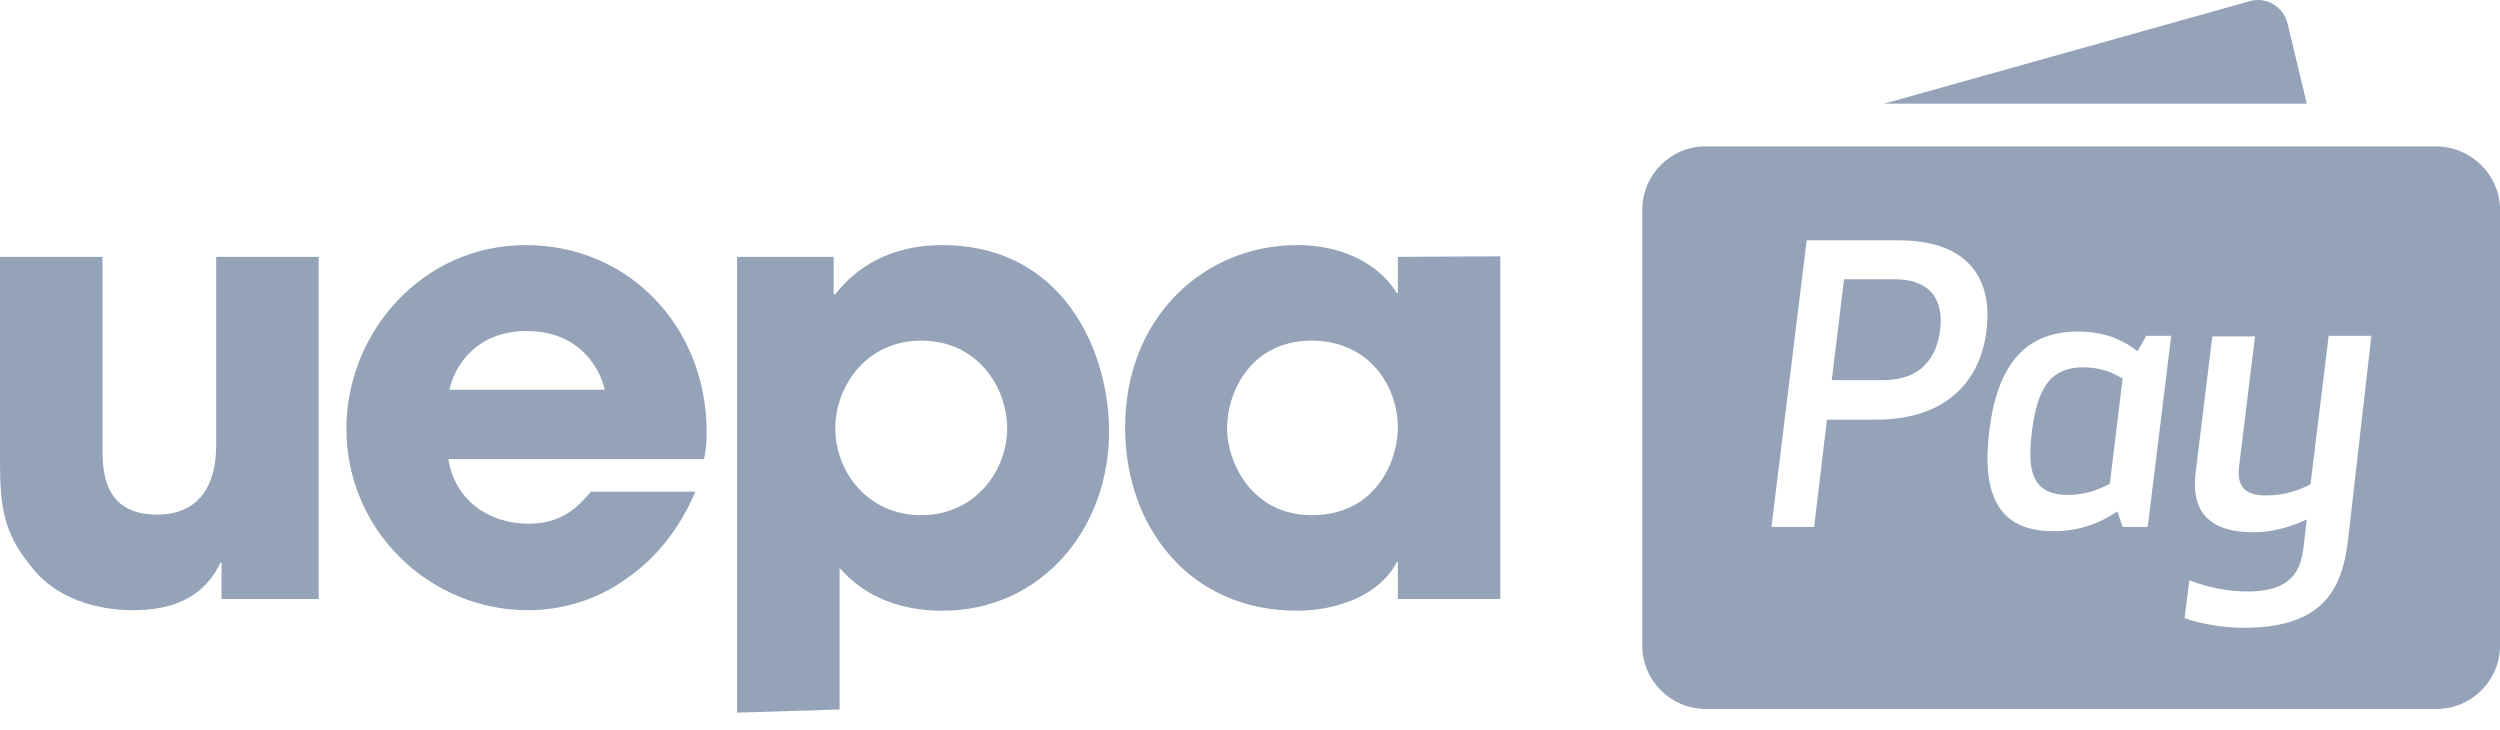
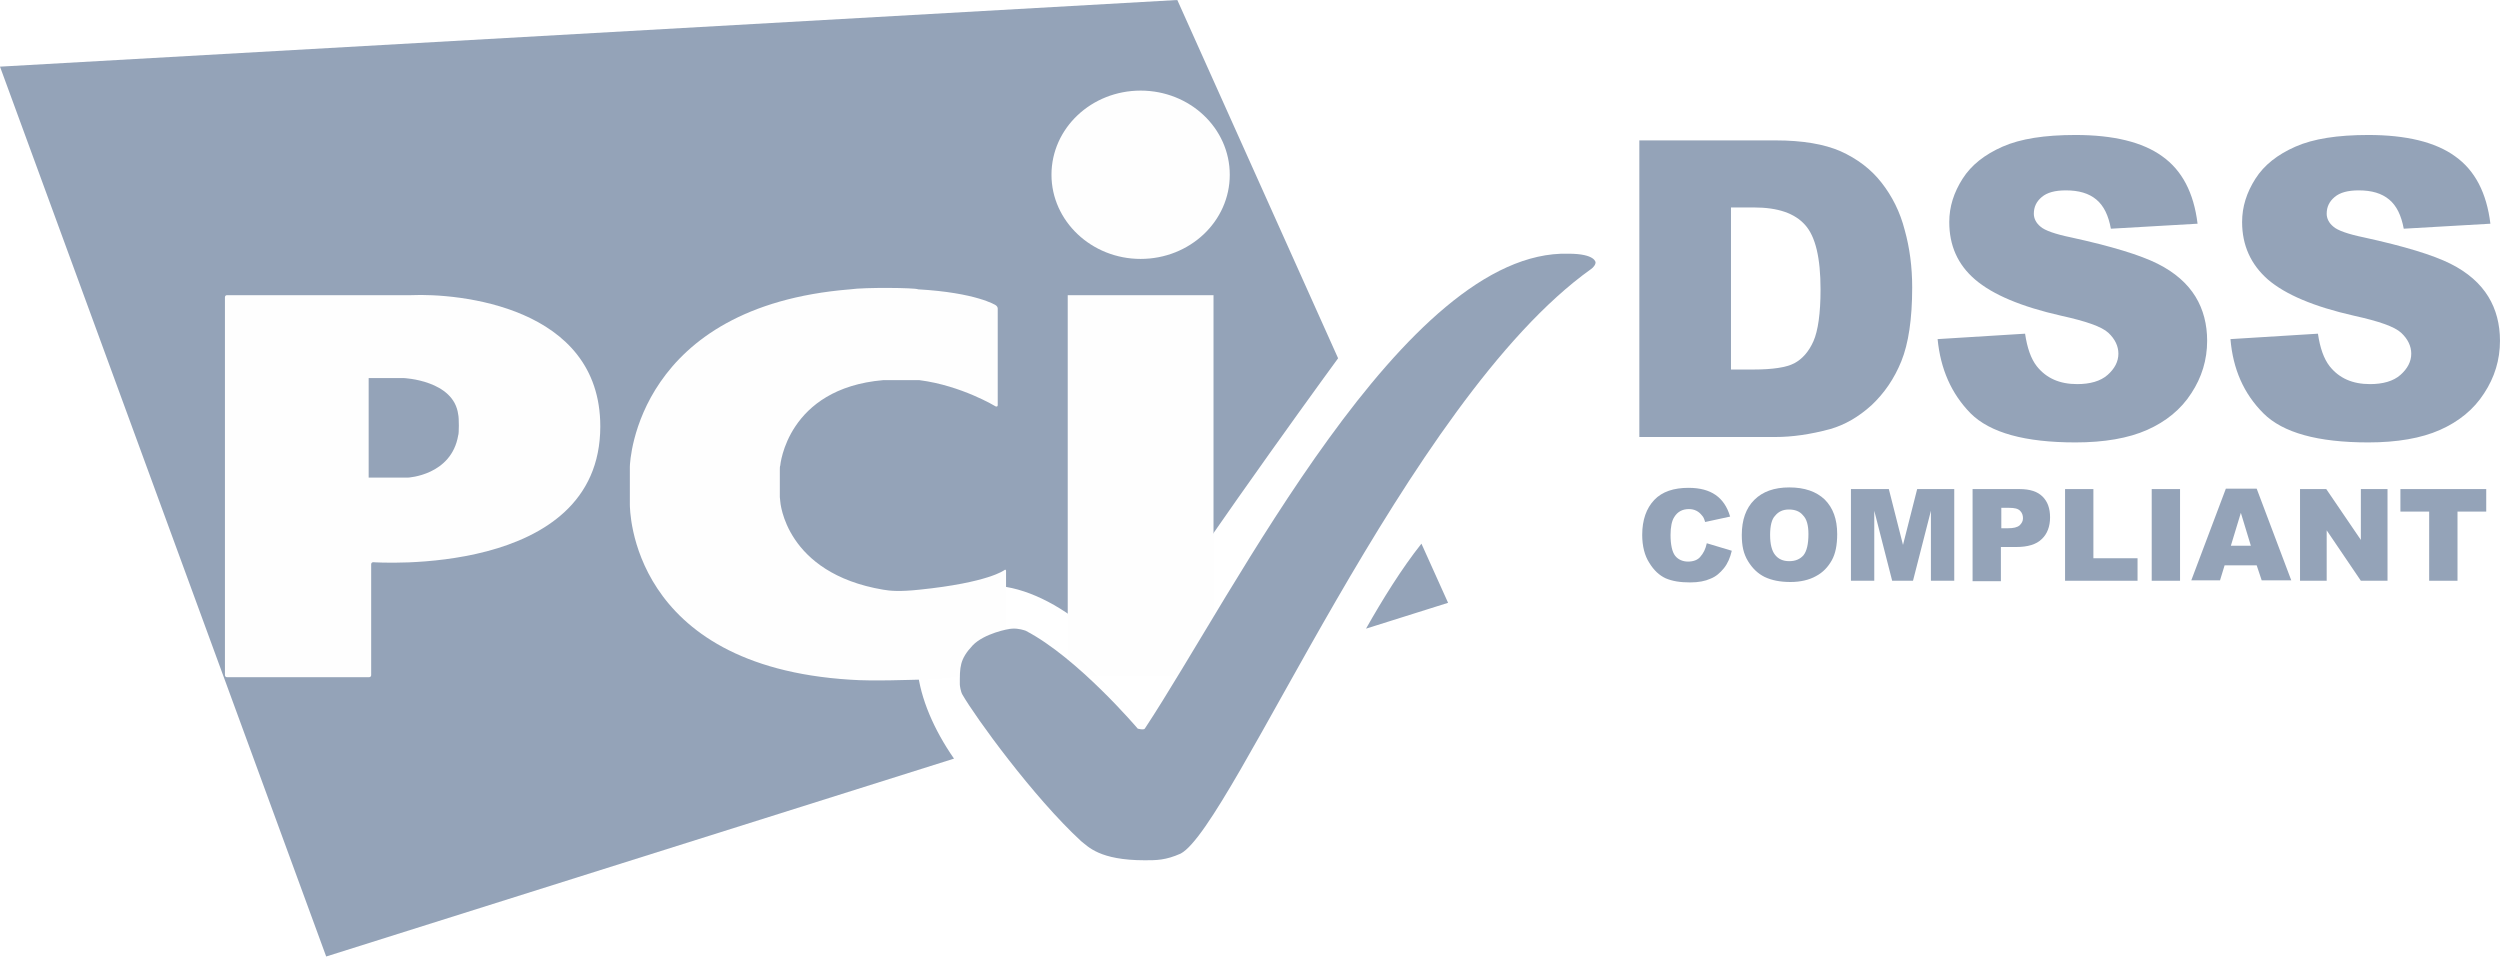
- <svg xmlns="http://www.w3.org/2000/svg" width="120" height="35" viewBox="0 0 120 35" fill="none">
-   <path d="M15.269 28.751H10.632V27.009H10.581C9.582 29.11 7.558 29.289 6.328 29.289C5.329 29.289 2.946 29.058 1.512 27.214C0.179 25.574 0 24.396 0 22.141V12.329H4.919V21.424C4.919 22.551 4.919 24.703 7.558 24.703C8.967 24.703 10.376 23.96 10.376 21.347V12.329H15.295V28.751H15.269Z" fill="#94A3B8" />
-   <path d="M33.381 23.601C32.587 25.446 31.434 26.855 30.025 27.803C28.668 28.776 27.028 29.289 25.337 29.289C20.623 29.289 16.627 25.471 16.627 20.578C16.627 15.992 20.239 11.765 25.235 11.765C30.23 11.765 33.919 15.736 33.919 20.732C33.919 21.372 33.868 21.654 33.791 22.038H21.52C21.827 23.985 23.441 25.138 25.363 25.138C26.874 25.138 27.668 24.447 28.36 23.601H33.381ZM29.026 18.708C28.821 17.734 27.848 15.89 25.286 15.89C22.724 15.89 21.776 17.734 21.571 18.708H29.026Z" fill="#94A3B8" />
-   <path d="M35.406 12.329H40.017V14.122H40.043H40.094C41.067 12.867 42.707 11.765 45.218 11.765C51.059 11.765 53.236 16.889 53.236 20.706C53.236 25.446 49.931 29.314 45.243 29.314C42.271 29.314 40.888 27.905 40.299 27.265V34.054L35.38 34.208V12.329H35.406ZM48.343 20.552C48.343 18.605 46.934 16.351 44.218 16.351C41.529 16.351 40.094 18.605 40.094 20.552C40.094 22.628 41.631 24.728 44.218 24.728C46.78 24.728 48.343 22.628 48.343 20.552Z" fill="#94A3B8" />
-   <path d="M72.016 28.751H67.097V26.983H67.046C66.226 28.571 64.176 29.314 62.255 29.314C57.054 29.314 54.005 25.241 54.005 20.527C54.005 15.147 57.874 11.765 62.255 11.765C64.945 11.765 66.456 13.072 67.046 14.071H67.097V12.329L72.016 12.303V28.751ZM62.972 24.728C66.046 24.728 67.097 22.115 67.097 20.527C67.097 18.554 65.739 16.351 62.946 16.351C60.128 16.351 58.899 18.708 58.899 20.578C58.899 22.115 60.026 24.728 62.972 24.728Z" fill="#94A3B8" />
-   <path d="M93.126 15.839C92.998 16.863 92.459 18.247 90.384 18.247H87.925L88.514 13.405H90.974C93.023 13.431 93.254 14.814 93.126 15.839ZM97.532 20.706C97.327 22.423 97.43 23.755 99.249 23.755C100.222 23.755 100.888 23.422 101.272 23.217L101.887 18.17C101.529 17.965 100.965 17.632 99.992 17.632C98.198 17.632 97.763 18.99 97.532 20.706ZM120 10.074V30.98C120 32.67 118.642 34.028 116.951 34.028H81.879C80.188 34.028 78.83 32.67 78.83 30.98V10.074C78.83 8.384 80.188 7.026 81.879 7.026H116.951C118.642 7.051 120 8.409 120 10.074ZM95.354 15.839C95.636 13.584 94.663 11.535 91.127 11.535H86.721L85.03 25.292H87.079L87.694 20.143H90.051C93.612 20.143 95.098 18.093 95.354 15.839ZM104.219 16.12H103.015L102.605 16.863C101.862 16.274 100.965 15.915 99.735 15.915C97.071 15.915 95.841 17.709 95.483 20.706C95.124 23.704 95.892 25.497 98.557 25.497C99.787 25.497 100.76 25.138 101.631 24.549L101.887 25.292H103.091L104.219 16.12ZM113.826 16.12H111.776L110.905 23.243C110.367 23.524 109.701 23.781 108.753 23.781C107.78 23.781 107.37 23.371 107.472 22.423L108.241 16.146H106.191L105.397 22.628C105.167 24.395 105.858 25.548 108.19 25.548C108.984 25.548 109.855 25.343 110.726 24.933L110.572 26.24C110.444 27.444 109.932 28.392 107.908 28.392C106.986 28.392 106.012 28.213 105.09 27.854L104.859 29.673C105.653 29.955 106.729 30.134 107.703 30.134C111.546 30.134 112.417 28.238 112.699 25.984L113.826 16.12ZM90.436 4.976H110.726L109.804 1.133C109.599 0.313 108.779 -0.173 107.985 0.057L90.436 4.976Z" fill="#94A3B8" />
+ <svg xmlns="http://www.w3.org/2000/svg" width="120" height="46" viewBox="0 0 120 46" fill="none">
+   <path d="M81.926 26.076L83.126 26.436C83.046 26.776 82.925 27.056 82.746 27.276C82.566 27.496 82.366 27.676 82.106 27.776C81.846 27.895 81.526 27.956 81.126 27.956C80.646 27.956 80.266 27.895 79.946 27.756C79.646 27.616 79.386 27.376 79.166 27.016C78.946 26.676 78.826 26.216 78.826 25.676C78.826 24.956 79.026 24.396 79.406 23.996C79.786 23.596 80.346 23.416 81.046 23.416C81.606 23.416 82.026 23.536 82.346 23.756C82.665 23.976 82.906 24.316 83.046 24.796L81.846 25.056C81.806 24.916 81.766 24.816 81.706 24.756C81.626 24.656 81.546 24.576 81.426 24.516C81.306 24.456 81.186 24.436 81.066 24.436C80.766 24.436 80.526 24.556 80.366 24.816C80.246 24.996 80.186 25.296 80.186 25.676C80.186 26.156 80.266 26.496 80.406 26.676C80.546 26.856 80.766 26.956 81.026 26.956C81.286 26.956 81.486 26.876 81.606 26.736C81.766 26.556 81.866 26.356 81.926 26.076Z" fill="#94A3B8" />
+   <path d="M83.606 25.676C83.606 24.956 83.805 24.396 84.205 23.996C84.605 23.596 85.165 23.396 85.885 23.396C86.625 23.396 87.185 23.596 87.585 23.976C87.985 24.376 88.185 24.916 88.185 25.636C88.185 26.156 88.105 26.576 87.925 26.896C87.745 27.216 87.505 27.476 87.165 27.655C86.845 27.835 86.425 27.936 85.945 27.936C85.445 27.936 85.045 27.855 84.705 27.695C84.385 27.535 84.125 27.296 83.905 26.936C83.686 26.576 83.606 26.196 83.606 25.676ZM84.965 25.676C84.965 26.116 85.045 26.436 85.205 26.636C85.365 26.836 85.585 26.936 85.885 26.936C86.185 26.936 86.405 26.836 86.565 26.656C86.725 26.456 86.805 26.116 86.805 25.636C86.805 25.216 86.725 24.916 86.545 24.736C86.385 24.536 86.145 24.456 85.865 24.456C85.585 24.456 85.365 24.556 85.205 24.756C85.045 24.916 84.965 25.236 84.965 25.676Z" fill="#94A3B8" />
+   <path d="M88.885 23.476H90.664L91.344 26.156L92.024 23.476H93.804V27.876H92.684V24.516L91.824 27.876H90.824L89.965 24.516V27.876H88.845V23.476H88.885Z" fill="#94A3B8" />
+   <path d="M94.684 23.476H96.943C97.443 23.476 97.803 23.596 98.043 23.836C98.283 24.076 98.403 24.396 98.403 24.836C98.403 25.276 98.263 25.636 98.003 25.876C97.743 26.136 97.323 26.256 96.783 26.256H96.043V27.896H94.684V23.476ZM96.043 25.356H96.383C96.643 25.356 96.823 25.316 96.943 25.216C97.043 25.116 97.103 25.016 97.103 24.876C97.103 24.736 97.063 24.616 96.963 24.516C96.863 24.416 96.703 24.376 96.443 24.376H96.063V25.356H96.043Z" fill="#94A3B8" />
+   <path d="M99.123 23.476H100.483V26.796H102.602V27.876H99.123V23.476Z" fill="#94A3B8" />
+   <path d="M103.282 23.476H104.642V27.876H103.282V23.476Z" fill="#94A3B8" />
+   <path d="M108.321 27.136H106.781L106.561 27.856H105.182L106.841 23.456H108.321L109.981 27.856H108.561L108.321 27.136ZM108.041 26.196L107.561 24.616L107.081 26.196H108.041Z" fill="#94A3B8" />
+   <path d="M110.401 23.476H111.661L113.321 25.916V23.476H114.601V27.876H113.321L111.681 25.456V27.876H110.401V23.476Z" fill="#94A3B8" />
+   <path d="M115.2 23.476H119.339V24.556H117.96V27.876H116.6V24.556H115.22V23.476H115.2Z" fill="#94A3B8" />
+   <path d="M65.569 30.175L69.508 28.935L68.229 26.096C67.289 27.275 66.349 28.795 65.569 30.175ZM64.229 17.197L56.511 0L0 3.199L15.657 45.912L45.792 36.414C43.873 33.654 43.173 30.375 45.392 28.775C47.872 26.976 51.611 29.055 53.991 31.995C56.291 28.155 62.749 19.217 64.229 17.197Z" fill="#94A3B8" />
+   <path d="M54.75 12.428C57.11 12.428 59.029 10.628 59.029 8.389C59.029 6.149 57.11 4.349 54.75 4.349C52.39 4.349 50.471 6.149 50.471 8.389C50.471 10.608 52.39 12.428 54.75 12.428ZM51.251 14.168H58.249V32.465H51.251V14.168Z" fill="#FEFEFE" />
+   <path d="M47.791 19.507C47.85 19.527 47.891 19.507 47.891 19.447V14.808C47.891 14.748 47.85 14.688 47.791 14.648C47.791 14.648 46.871 14.048 44.071 13.888C43.931 13.808 41.471 13.788 40.812 13.888C30.613 14.708 30.233 22.086 30.233 22.406V24.206C30.233 24.426 30.233 31.965 40.812 32.625C41.852 32.705 43.871 32.625 44.071 32.625C46.511 32.625 48.19 31.885 48.19 31.885C48.25 31.865 48.29 31.805 48.29 31.745V27.405C48.29 27.346 48.25 27.326 48.21 27.366C48.21 27.366 47.45 27.965 44.131 28.305C43.191 28.405 42.731 28.365 42.391 28.305C37.672 27.506 37.452 24.066 37.452 24.066C37.452 24.006 37.432 23.906 37.432 23.866V22.546C37.432 22.486 37.432 22.386 37.452 22.346C37.452 22.346 37.772 18.647 42.391 18.247H44.131C46.151 18.507 47.791 19.507 47.791 19.507Z" fill="#FEFEFE" />
+   <path d="M10.797 32.405C10.797 32.465 10.837 32.505 10.897 32.505H17.716C17.776 32.505 17.816 32.465 17.816 32.405V27.086C17.816 27.026 17.856 26.986 17.916 26.986C17.916 26.986 28.814 27.765 28.814 20.467C28.814 14.688 21.975 14.068 19.735 14.168C19.695 14.168 10.897 14.168 10.897 14.168C10.837 14.168 10.797 14.208 10.797 14.268V32.405ZM17.696 22.926V18.147H19.375C19.375 18.147 21.795 18.247 21.995 19.907C22.035 20.027 22.035 20.847 21.995 20.887C21.675 22.826 19.575 22.926 19.575 22.926H17.696Z" fill="#FEFEFE" />
+   <path d="M54.951 41.293C55.511 41.293 55.951 41.293 56.671 40.973C59.15 39.673 67.529 19.217 76.367 12.918C76.427 12.878 76.487 12.818 76.527 12.758C76.587 12.678 76.587 12.598 76.587 12.598C76.587 12.598 76.587 12.178 75.287 12.178C67.429 11.958 59.25 28.455 54.951 34.974C54.891 35.054 54.611 34.974 54.611 34.974C54.611 34.974 51.731 31.575 49.232 30.275C49.172 30.255 48.892 30.155 48.592 30.175C48.392 30.175 47.232 30.415 46.692 30.975C46.052 31.655 46.072 32.035 46.072 32.855C46.072 32.914 46.112 33.194 46.192 33.334C46.812 34.414 49.592 38.254 51.891 40.373C52.231 40.633 52.771 41.293 54.951 41.293Z" fill="#94A3B8" />
+   <path d="M78.688 6.739H85.226C86.526 6.739 87.566 6.919 88.346 7.259C89.146 7.619 89.806 8.119 90.306 8.758C90.826 9.418 91.205 10.178 91.425 11.038C91.665 11.898 91.785 12.818 91.785 13.798C91.785 15.317 91.605 16.497 91.265 17.337C90.925 18.177 90.445 18.877 89.826 19.457C89.206 20.017 88.546 20.396 87.846 20.596C86.886 20.856 86.006 20.976 85.226 20.976H78.688V6.739ZM83.087 9.958V17.737H84.167C85.086 17.737 85.746 17.637 86.126 17.437C86.506 17.237 86.826 16.877 87.046 16.377C87.266 15.877 87.386 15.037 87.386 13.898C87.386 12.378 87.146 11.358 86.646 10.798C86.146 10.238 85.346 9.958 84.187 9.958H83.087Z" fill="#94A3B8" />
+   <path d="M93.005 16.277L97.204 16.017C97.304 16.697 97.484 17.217 97.764 17.577C98.224 18.157 98.864 18.437 99.704 18.437C100.324 18.437 100.824 18.297 101.164 17.997C101.503 17.697 101.683 17.357 101.683 16.977C101.683 16.617 101.523 16.277 101.204 15.977C100.884 15.677 100.124 15.417 98.944 15.157C97.004 14.717 95.644 14.137 94.805 13.418C93.965 12.698 93.565 11.778 93.565 10.658C93.565 9.918 93.785 9.238 94.205 8.578C94.625 7.919 95.264 7.419 96.124 7.039C96.984 6.659 98.144 6.479 99.624 6.479C101.443 6.479 102.843 6.819 103.783 7.499C104.743 8.178 105.303 9.258 105.483 10.738L101.323 10.978C101.204 10.338 100.984 9.878 100.624 9.578C100.264 9.278 99.784 9.138 99.164 9.138C98.644 9.138 98.264 9.238 98.004 9.458C97.744 9.678 97.624 9.938 97.624 10.258C97.624 10.478 97.724 10.698 97.944 10.878C98.144 11.058 98.644 11.238 99.424 11.398C101.343 11.818 102.723 12.238 103.563 12.658C104.403 13.078 105.003 13.618 105.383 14.238C105.763 14.857 105.943 15.577 105.943 16.357C105.943 17.277 105.683 18.117 105.183 18.877C104.683 19.657 103.963 20.236 103.063 20.636C102.163 21.036 101.004 21.236 99.624 21.236C97.204 21.236 95.525 20.776 94.585 19.837C93.665 18.897 93.145 17.717 93.005 16.277Z" fill="#94A3B8" />
+   <path d="M107.062 16.277L111.261 16.017C111.361 16.697 111.541 17.217 111.821 17.577C112.281 18.157 112.921 18.437 113.76 18.437C114.38 18.437 114.88 18.297 115.22 17.997C115.56 17.697 115.74 17.357 115.74 16.977C115.74 16.617 115.58 16.277 115.26 15.977C114.94 15.677 114.18 15.417 113.001 15.157C111.061 14.717 109.701 14.137 108.861 13.418C108.041 12.698 107.621 11.778 107.621 10.658C107.621 9.918 107.841 9.238 108.261 8.578C108.681 7.919 109.321 7.419 110.181 7.039C111.041 6.659 112.201 6.479 113.68 6.479C115.5 6.479 116.9 6.819 117.84 7.499C118.8 8.178 119.359 9.258 119.539 10.738L115.38 10.978C115.26 10.338 115.04 9.878 114.68 9.578C114.32 9.278 113.84 9.138 113.22 9.138C112.701 9.138 112.321 9.238 112.061 9.458C111.801 9.678 111.681 9.938 111.681 10.258C111.681 10.478 111.781 10.698 112.001 10.878C112.201 11.058 112.701 11.238 113.48 11.398C115.4 11.818 116.78 12.238 117.62 12.658C118.46 13.078 119.06 13.618 119.439 14.238C119.819 14.857 119.999 15.577 119.999 16.357C119.999 17.277 119.739 18.117 119.239 18.877C118.74 19.657 118.02 20.236 117.12 20.636C116.22 21.036 115.06 21.236 113.68 21.236C111.261 21.236 109.581 20.776 108.641 19.837C107.701 18.897 107.182 17.717 107.062 16.277Z" fill="#94A3B8" />
</svg>
